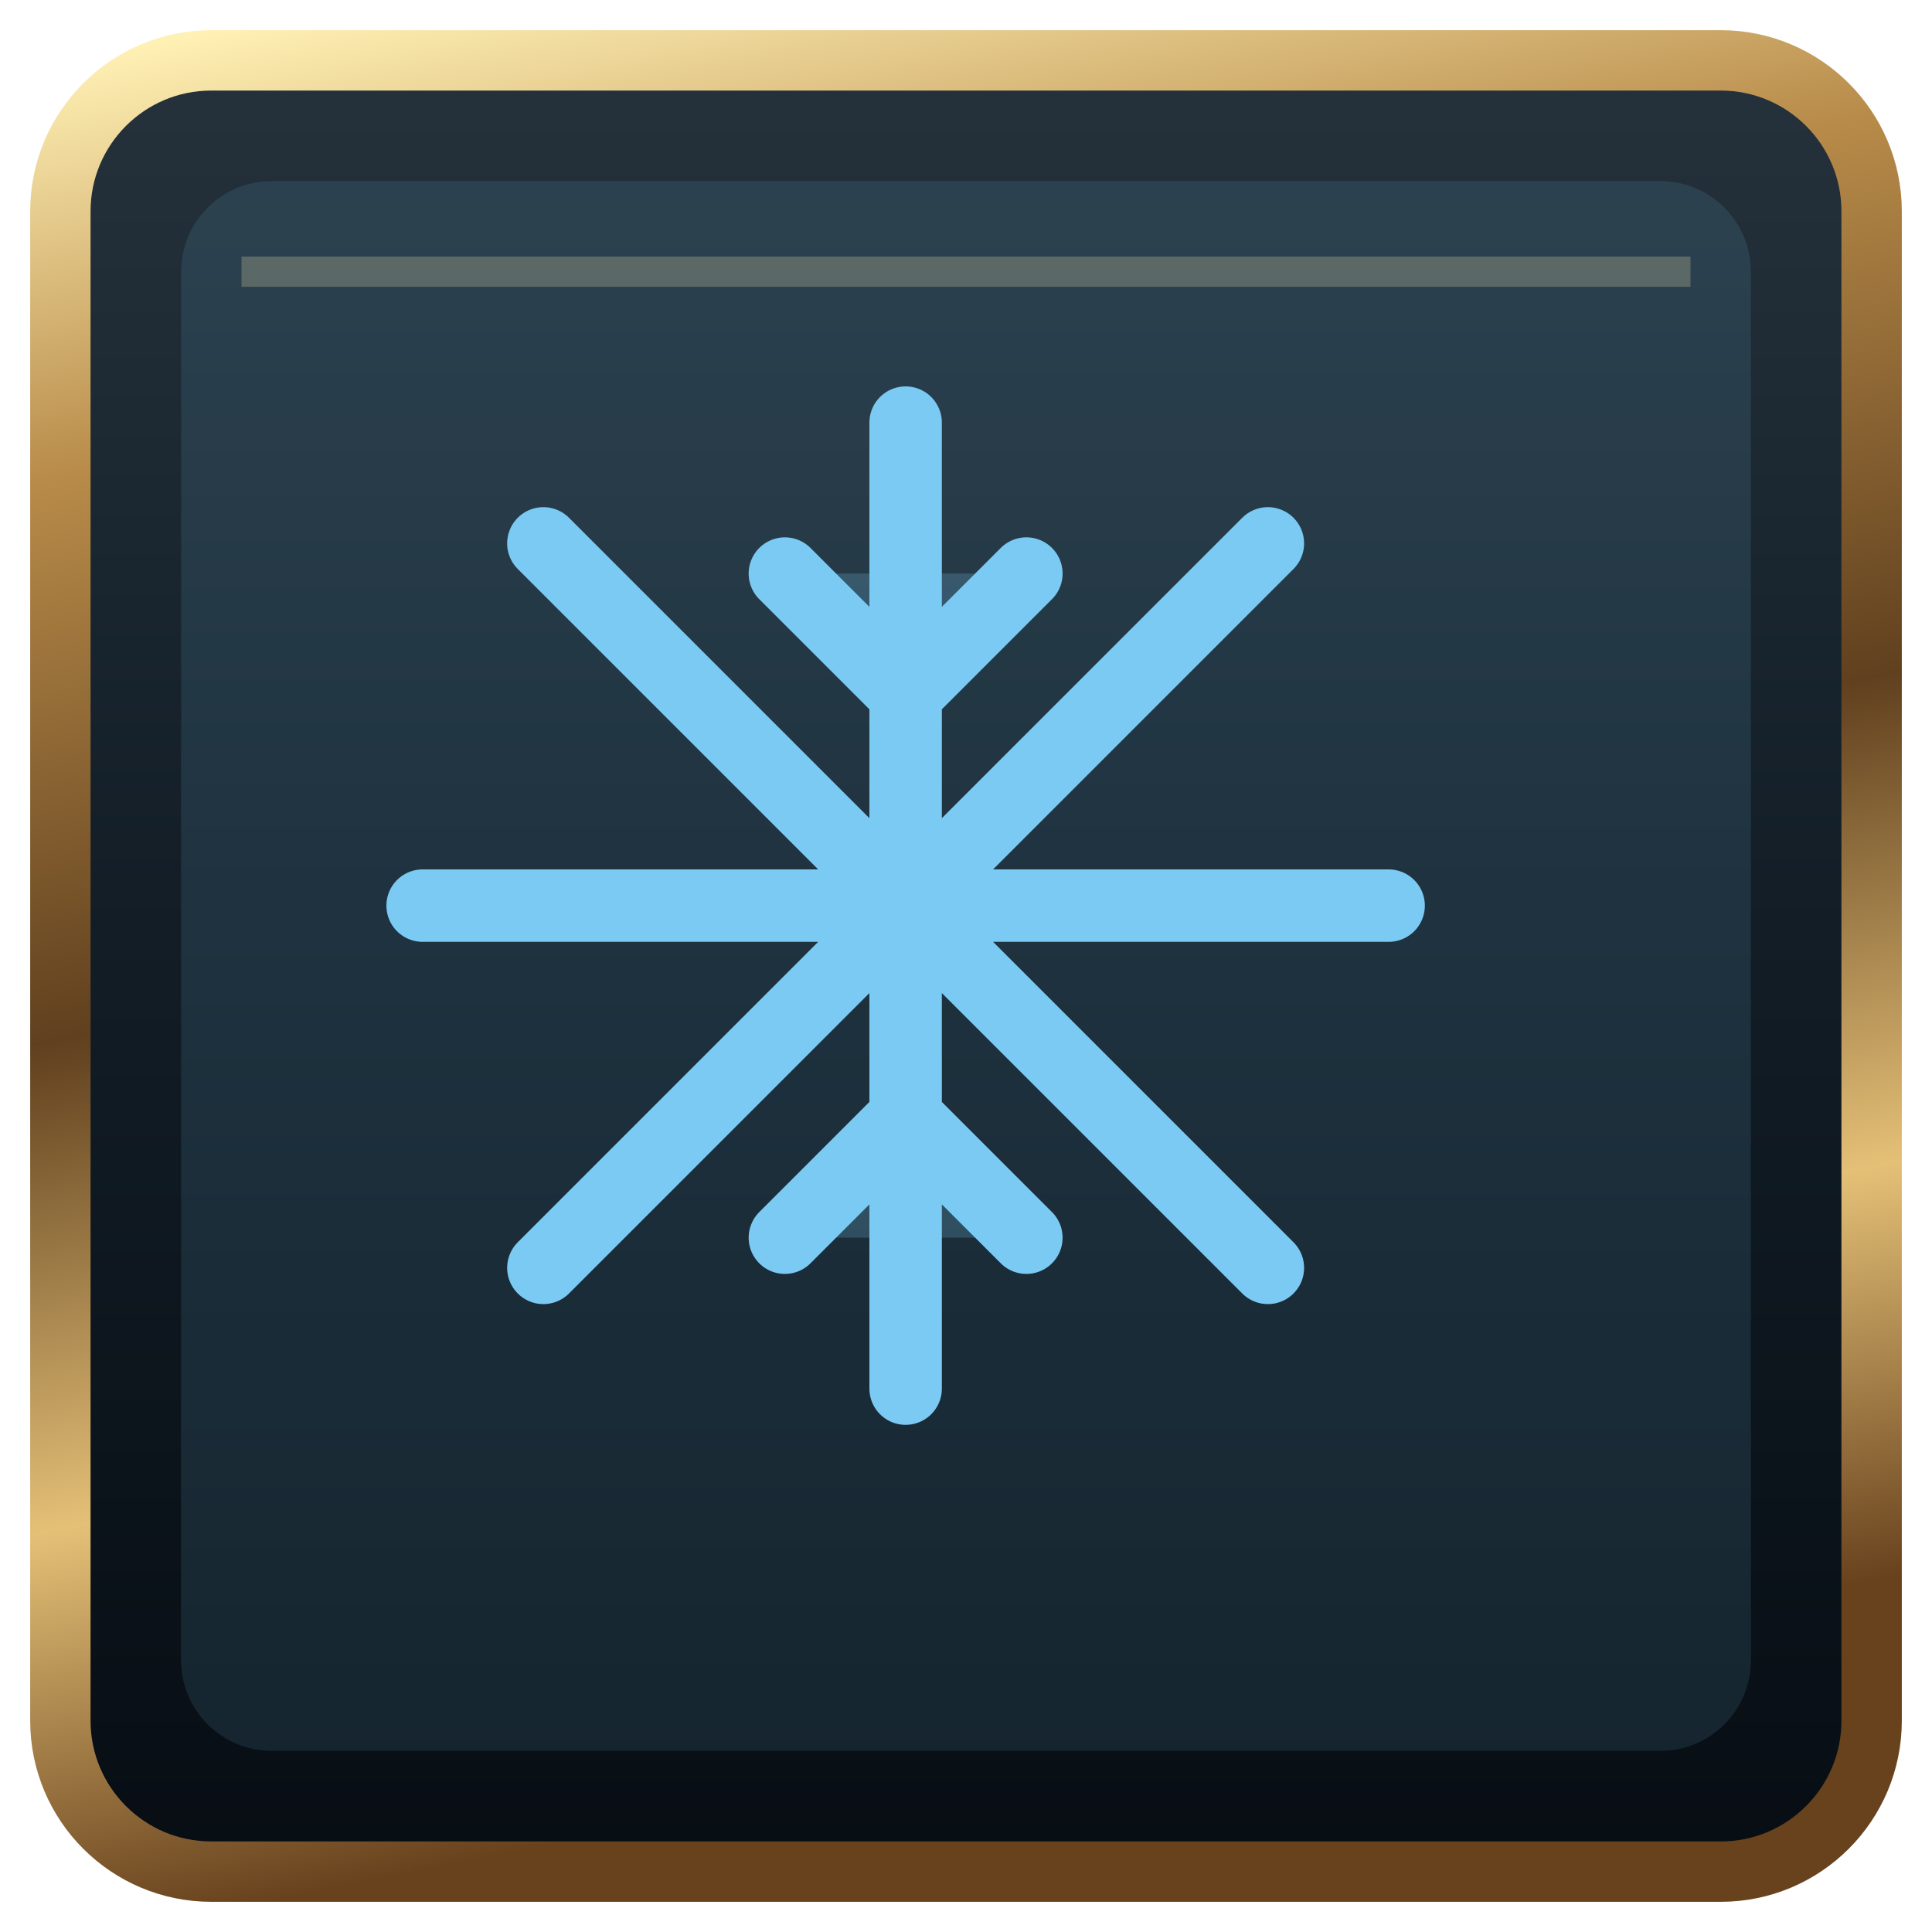
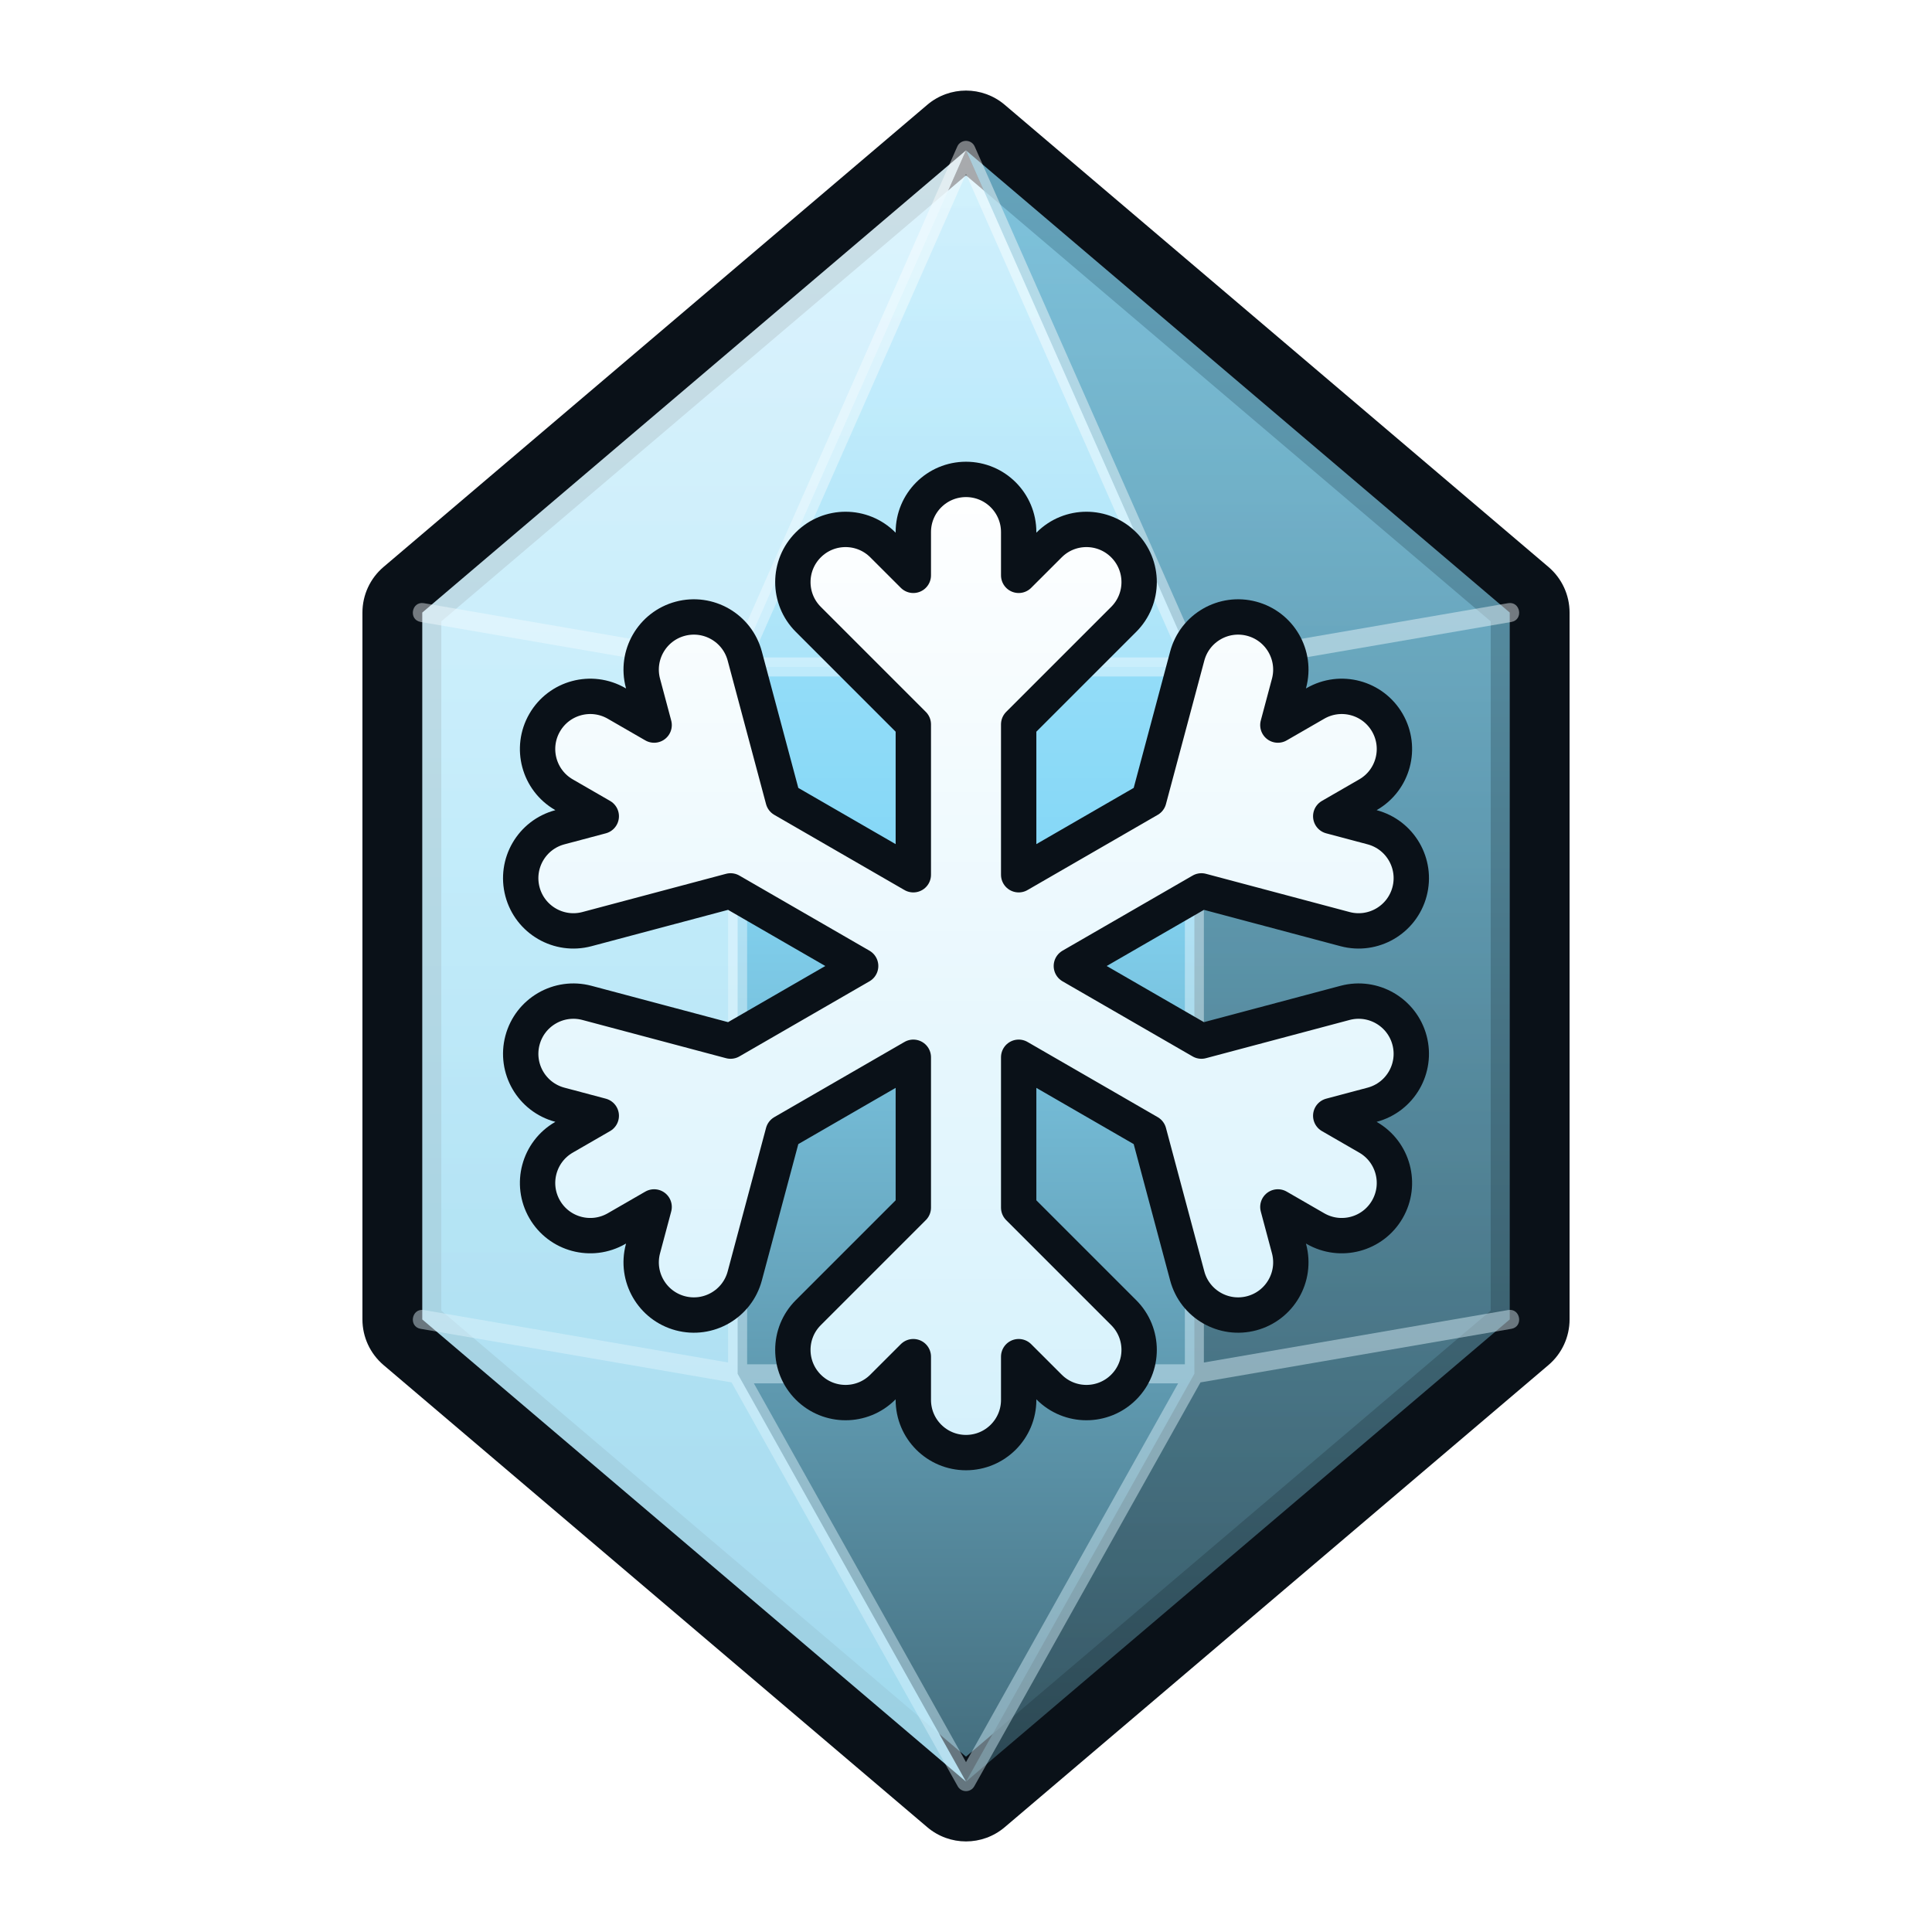
<svg xmlns="http://www.w3.org/2000/svg" width="64" height="64" viewBox="0 0 64 64">
  <defs>
-     <linearGradient id="gold" x2="0.2" y2="1">
-       <stop stop-color="#fff0b4" />
-       <stop offset=".22" stop-color="#b88b49" />
-       <stop offset=".52" stop-color="#60401e" />
-       <stop offset=".78" stop-color="#e4c077" />
-       <stop offset="1" stop-color="#68421d" />
+     <linearGradient id="linear-gradient-1" x1="32" y1="4.981" x2="32" y2="59.019" gradientUnits="userSpaceOnUse">
+       <stop offset="0" stop-color="#bceafb" />
+       <stop offset="0.42" stop-color="#86d8f7" />
+       <stop offset="1" stop-color="#436c7c" />
    </linearGradient>
-     <linearGradient id="dark" x2="0" y2="1">
-       <stop stop-color="#25323c" />
-       <stop offset=".48" stop-color="#121d26" />
-       <stop offset="1" stop-color="#070d13" />
+     <linearGradient id="linear-gradient-2" x1="22.994" y1="4.981" x2="22.994" y2="59.019" gradientUnits="userSpaceOnUse">
+       <stop offset="0" stop-color="#e1f5fd" />
+       <stop offset="1" stop-color="#aae4f9" />
    </linearGradient>
-     <linearGradient id="blue" x2="0" y2="1">
-       <stop stop-color="#8bb9df" />
-       <stop offset=".24" stop-color="#3e709d" />
-       <stop offset=".75" stop-color="#173957" />
-       <stop offset="1" stop-color="#0d1e30" />
+     <linearGradient id="linear-gradient-3" x1="41.006" y1="4.981" x2="41.006" y2="59.019" gradientUnits="userSpaceOnUse">
+       <stop offset="0" stop-color="#76bed9" />
+       <stop offset="1" stop-color="#33525e" />
    </linearGradient>
-     <linearGradient id="red" x2="0" y2="1">
-       <stop stop-color="#ffc0ad" />
-       <stop offset=".3" stop-color="#e94c5b" />
-       <stop offset="1" stop-color="#7d1b30" />
+     <linearGradient id="linear-gradient-4" x1="32" y1="4.981" x2="32" y2="22.093" gradientUnits="userSpaceOnUse">
+       <stop offset="0" stop-color="#ffffff" />
+       <stop offset="1" stop-color="#d5f1fc" />
    </linearGradient>
-     <linearGradient id="mana" x2="0" y2="1">
-       <stop stop-color="#bdeaff" />
-       <stop offset=".3" stop-color="#419ee6" />
-       <stop offset="1" stop-color="#174c92" />
+     <linearGradient id="linear-gradient-5" x1="32" y1="4.667" x2="32" y2="59.334" gradientUnits="userSpaceOnUse">
+       <stop offset="0" stop-color="#ffffff" />
+       <stop offset="1" stop-color="#d5f1fc" />
    </linearGradient>
-     <linearGradient id="amber" x2="0" y2="1">
-       <stop stop-color="#fff0a5" />
-       <stop offset=".3" stop-color="#dba13b" />
-       <stop offset="1" stop-color="#8e5217" />
-     </linearGradient>
-     <linearGradient id="purple" x2="0" y2="1">
-       <stop stop-color="#f2cfff" />
-       <stop offset=".3" stop-color="#a56de5" />
-       <stop offset="1" stop-color="#4e267d" />
-     </linearGradient>
-     <linearGradient id="green" x2="0" y2="1">
-       <stop stop-color="#d3ffc0" />
-       <stop offset=".3" stop-color="#68c56a" />
-       <stop offset="1" stop-color="#245e35" />
+     <linearGradient id="linear-gradient-6" x1="32" y1="15.881" x2="32" y2="48.119" gradientUnits="userSpaceOnUse">
+       <stop offset="0" stop-color="#ffffff" />
+       <stop offset="1" stop-color="#d5f1fc" />
    </linearGradient>
  </defs>
-   <rect x="2" y="2" width="60" height="60" rx="5" fill="url(#dark)" stroke="url(#gold)" stroke-width="2" />
-   <rect x="6" y="6" width="52" height="52" rx="3" fill="#7bcaf4" opacity=".12" />
-   <path d="M8 9 H56" stroke="#fff0ba" opacity=".23" />
-   <g transform="translate(12 12)" stroke="#7bcaf4" fill="#7bcaf4" fill-opacity=".22" stroke-width="2.4" stroke-linejoin="round" stroke-linecap="round">
-     <path d="M18 2 V34 M2 18 H34 M6 6 L30 30 M30 6 L6 30 M14 7 L18 11 L22 7 M14 29 L18 25 L22 29" />
+   <g id="Layer_1" data-name="Layer 1">
+     <g id="emblem">
+       <path id="halo" d="M30.717 3.472 C31.457 2.843 32.543 2.843 33.283 3.472 L51.296 18.782 C51.739 19.159 51.994 19.711 51.994 20.292 L51.994 43.708 C51.994 44.289 51.739 44.841 51.296 45.218 L33.283 60.528 C32.543 61.157 31.457 61.157 30.717 60.528 L12.704 45.218 C12.261 44.841 12.006 44.289 12.006 43.708 L12.006 20.292 C12.006 19.711 12.261 19.159 12.704 18.782 Z" fill="#0a1118" />
+       <path id="crystal" d="M32 4.981 L50.012 20.292 L50.012 43.708 L32 59.019 L13.988 43.708 L13.988 20.292 Z" fill="url(#linear-gradient-1)" stroke="#0a1118" stroke-width="1.261" stroke-linejoin="round" />
+       <path id="facets_light" data-name="facets light" d="M13.988 20.292 L32 4.981 L24.435 22.093 L24.435 45.509 L32 59.019 L13.988 43.708 Z" fill="url(#linear-gradient-2)" opacity="0.9" />
+       <path id="facets_dark" data-name="facets dark" d="M39.565 22.093 L32 4.981 L50.012 20.292 L50.012 20.292 L50.012 43.708 L50.012 43.708 L32 59.019 L39.565 45.509 Z" fill="url(#linear-gradient-3)" opacity="0.85" />
+       <path id="crown_light" data-name="crown light" d="M32 4.981 L24.435 22.093 L39.565 22.093 Z" fill="url(#linear-gradient-4)" opacity="0.35" />
+       <path id="facet_lines" data-name="facet lines" d="M32.289 4.855 L39.754 21.741 L49.959 19.981 C50.368 19.911 50.475 20.532 50.066 20.603 L39.88 22.359 L39.88 45.135 L49.959 43.397 C50.368 43.327 50.475 43.948 50.066 44.019 L39.767 45.794 L32.277 59.168 C32.223 59.27 32.116 59.334 32 59.334 L32 59.334 C31.884 59.334 31.777 59.27 31.723 59.168 L24.233 45.794 L13.934 44.019 C13.525 43.948 13.632 43.327 14.041 43.397 L24.12 45.135 L24.12 22.359 L13.934 20.603 C13.525 20.532 13.632 19.911 14.041 19.981 L24.246 21.741 L31.711 4.855 L31.711 4.855 C31.821 4.604 32.179 4.604 32.289 4.855 Z M32 5.761 L24.919 21.778 L39.081 21.778 Z M24.75 22.408 L24.75 45.194 L39.25 45.194 L39.25 22.408 Z M24.973 45.825 L32 58.373 L39.027 45.825 Z" fill="url(#linear-gradient-5)" opacity="0.45" />
+       <path id="snowflake" d="M30.255 17.626 C30.255 16.662 31.036 15.881 32 15.881 C32.964 15.881 33.745 16.662 33.745 17.626 L33.745 19.059 L34.756 18.049 C35.437 17.367 36.542 17.367 37.224 18.049 C37.906 18.731 37.906 19.836 37.224 20.517 L33.745 23.996 L33.745 28.977 L38.058 26.486 L39.329 21.732 C39.578 20.801 40.535 20.248 41.466 20.497 C42.397 20.746 42.95 21.703 42.701 22.634 L42.331 24.019 L43.574 23.302 C44.409 22.82 45.476 23.105 45.958 23.94 C46.44 24.775 46.154 25.843 45.319 26.325 L44.082 27.039 L45.454 27.404 C46.385 27.652 46.94 28.608 46.692 29.54 C46.444 30.471 45.488 31.026 44.556 30.778 L39.799 29.512 L35.49 32 L39.799 34.488 L44.556 33.222 C45.488 32.974 46.444 33.529 46.692 34.46 C46.94 35.392 46.385 36.348 45.454 36.596 L44.082 36.961 L45.319 37.675 C46.154 38.157 46.44 39.225 45.958 40.06 C45.476 40.895 44.409 41.18 43.574 40.698 L42.331 39.981 L42.701 41.366 C42.95 42.297 42.397 43.254 41.466 43.503 C40.535 43.752 39.578 43.199 39.329 42.268 L38.058 37.514 L33.745 35.023 L33.745 40.004 L37.224 43.483 C37.906 44.164 37.906 45.269 37.224 45.951 C36.542 46.633 35.437 46.633 34.756 45.951 L33.745 44.941 L33.745 46.374 C33.745 47.338 32.964 48.119 32 48.119 C31.036 48.119 30.255 47.338 30.255 46.374 L30.255 44.941 L29.244 45.951 C28.563 46.633 27.458 46.633 26.776 45.951 C26.094 45.269 26.094 44.164 26.776 43.483 L30.255 40.004 L30.255 35.023 L25.942 37.514 L24.671 42.268 C24.422 43.199 23.465 43.752 22.534 43.503 C21.603 43.254 21.05 42.297 21.299 41.366 L21.669 39.981 L20.426 40.698 C19.591 41.18 18.524 40.895 18.042 40.06 C17.56 39.225 17.846 38.157 18.681 37.675 L19.918 36.961 L18.546 36.596 C17.615 36.348 17.06 35.392 17.308 34.46 C17.556 33.529 18.512 32.974 19.444 33.222 L24.201 34.488 L28.51 32 L24.201 29.512 L19.444 30.778 C18.512 31.026 17.556 30.471 17.308 29.54 C17.06 28.608 17.615 27.652 18.546 27.404 L19.918 27.039 L18.681 26.325 C17.846 25.843 17.56 24.775 18.042 23.94 C18.524 23.105 19.591 22.82 20.426 23.302 L21.669 24.019 L21.299 22.634 C21.05 21.703 21.603 20.746 22.534 20.497 C23.465 20.248 24.422 20.801 24.671 21.732 L25.942 26.486 L30.255 28.977 L30.255 23.996 L26.776 20.517 C26.094 19.836 26.094 18.731 26.776 18.049 C27.458 17.367 28.563 17.367 29.244 18.049 L30.255 19.059 Z" fill="url(#linear-gradient-6)" stroke="#0a1118" stroke-width="1.171" stroke-linejoin="round" />
+     </g>
  </g>
</svg>
